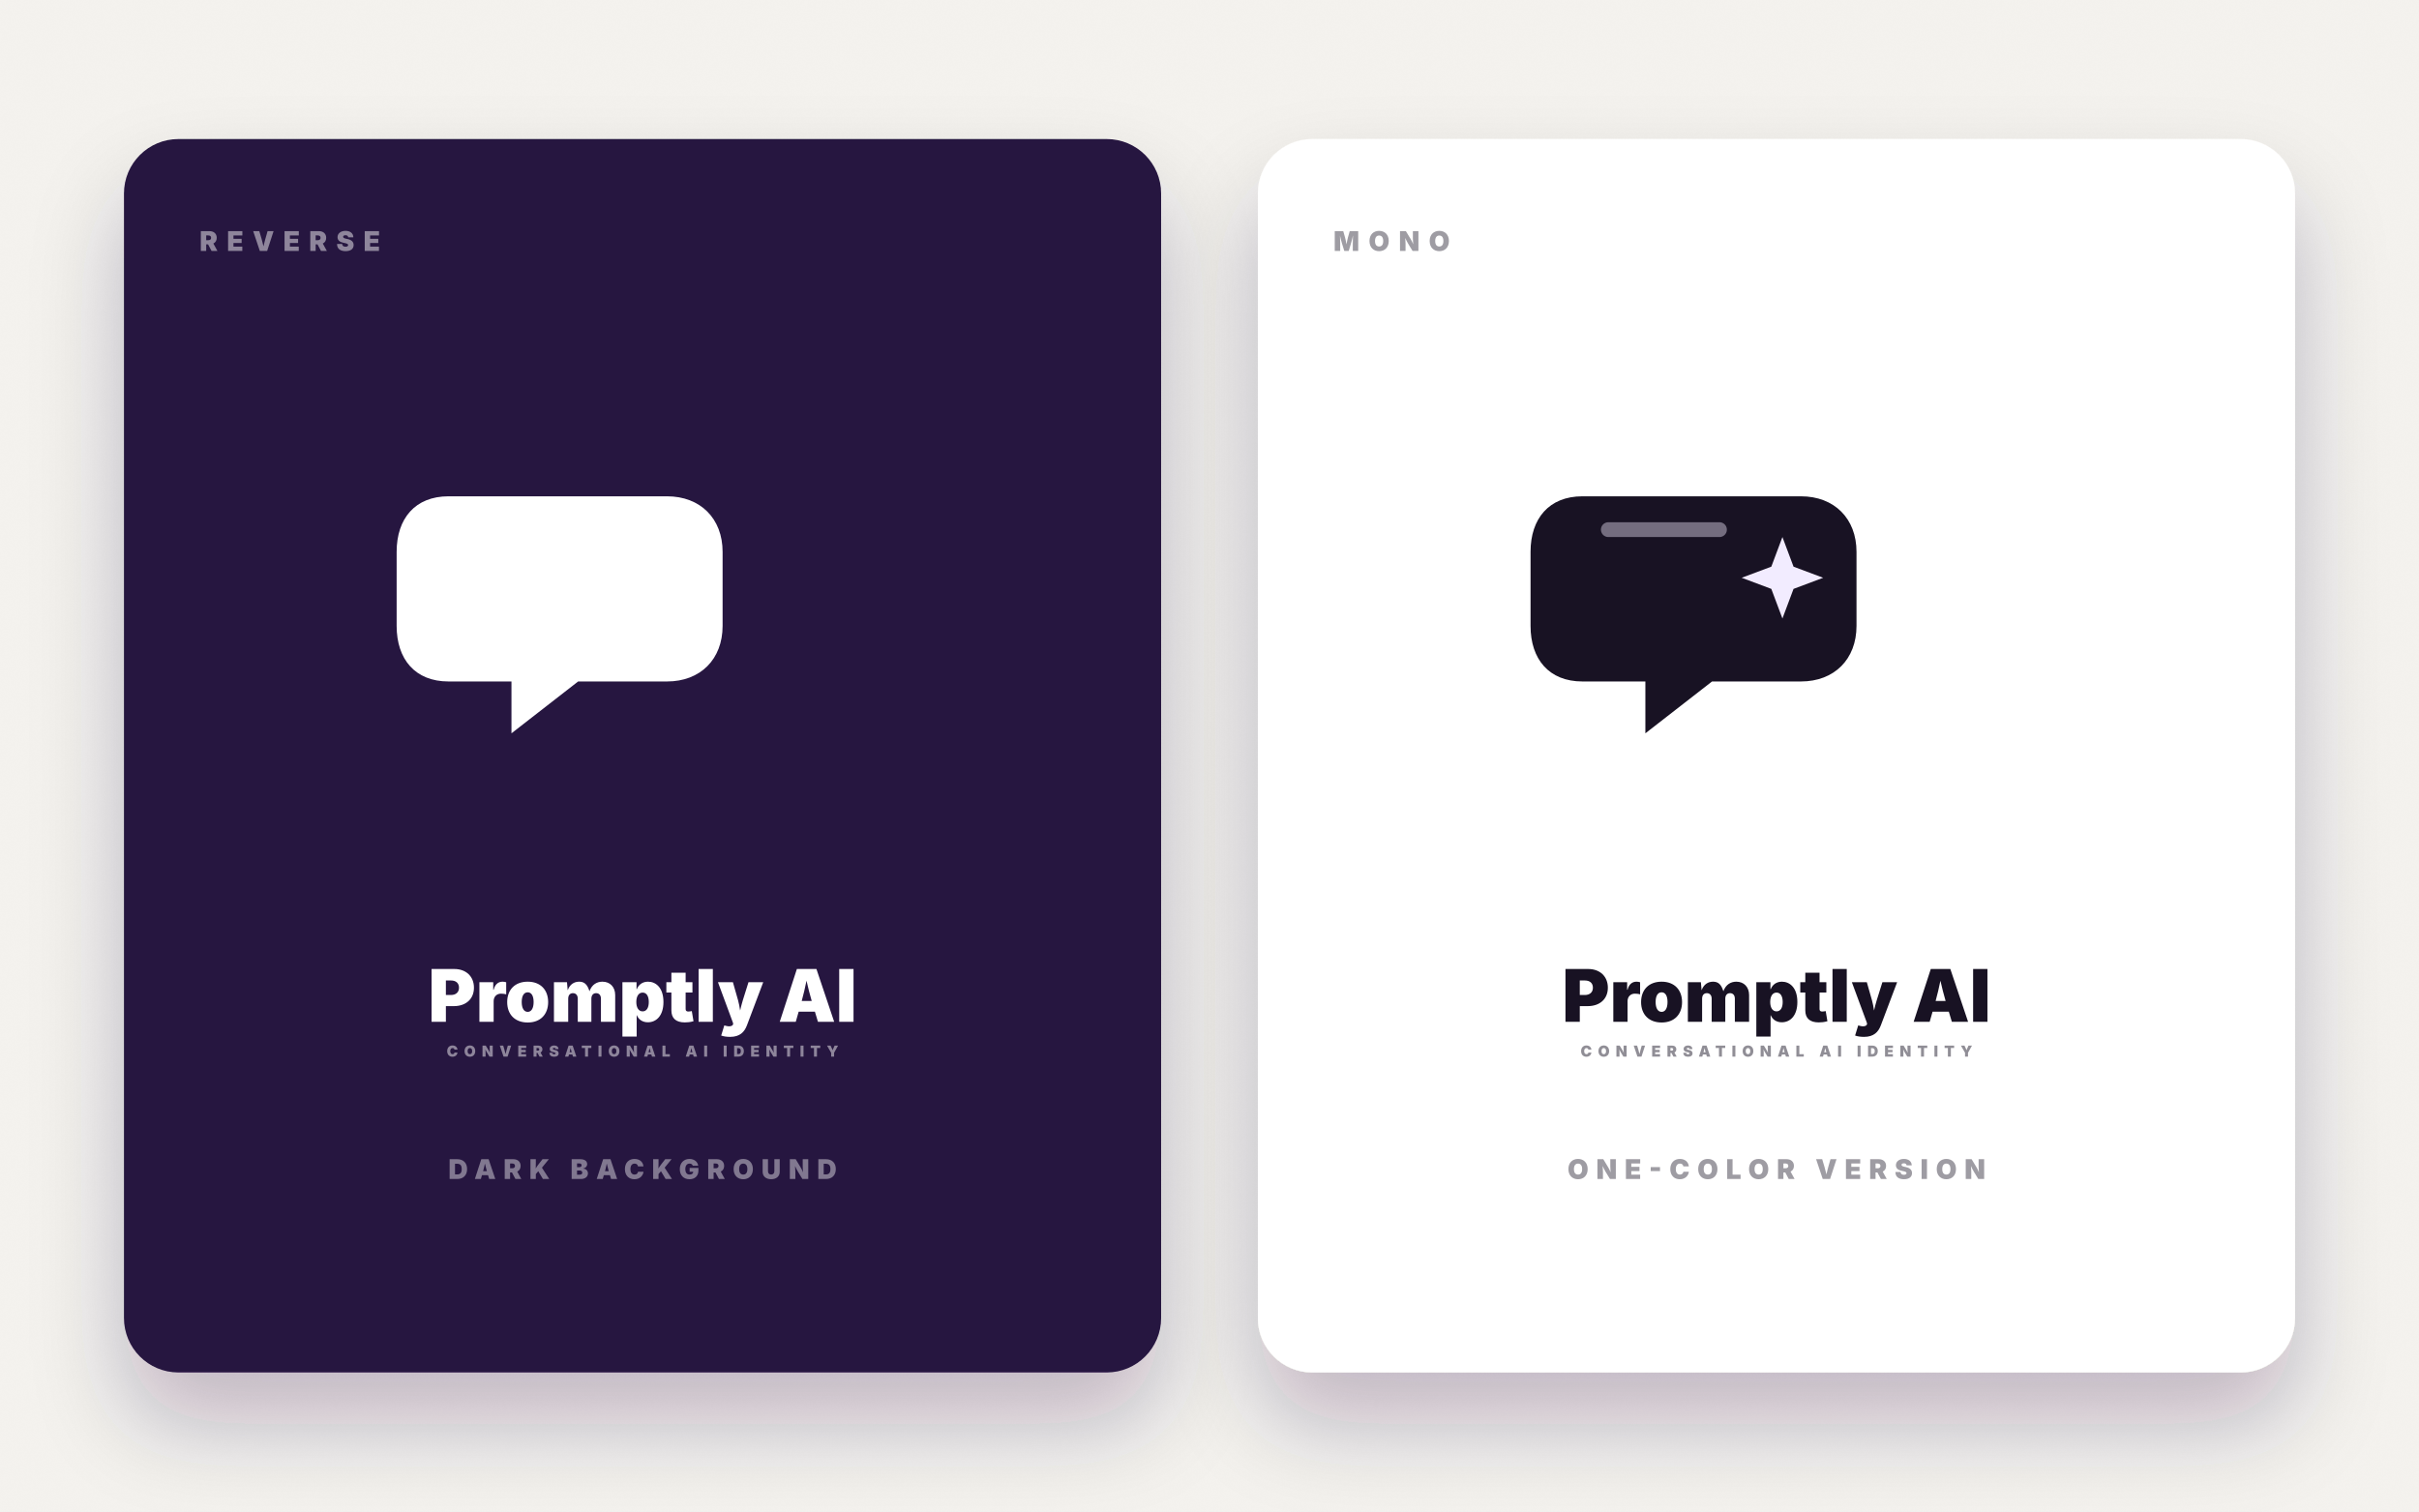
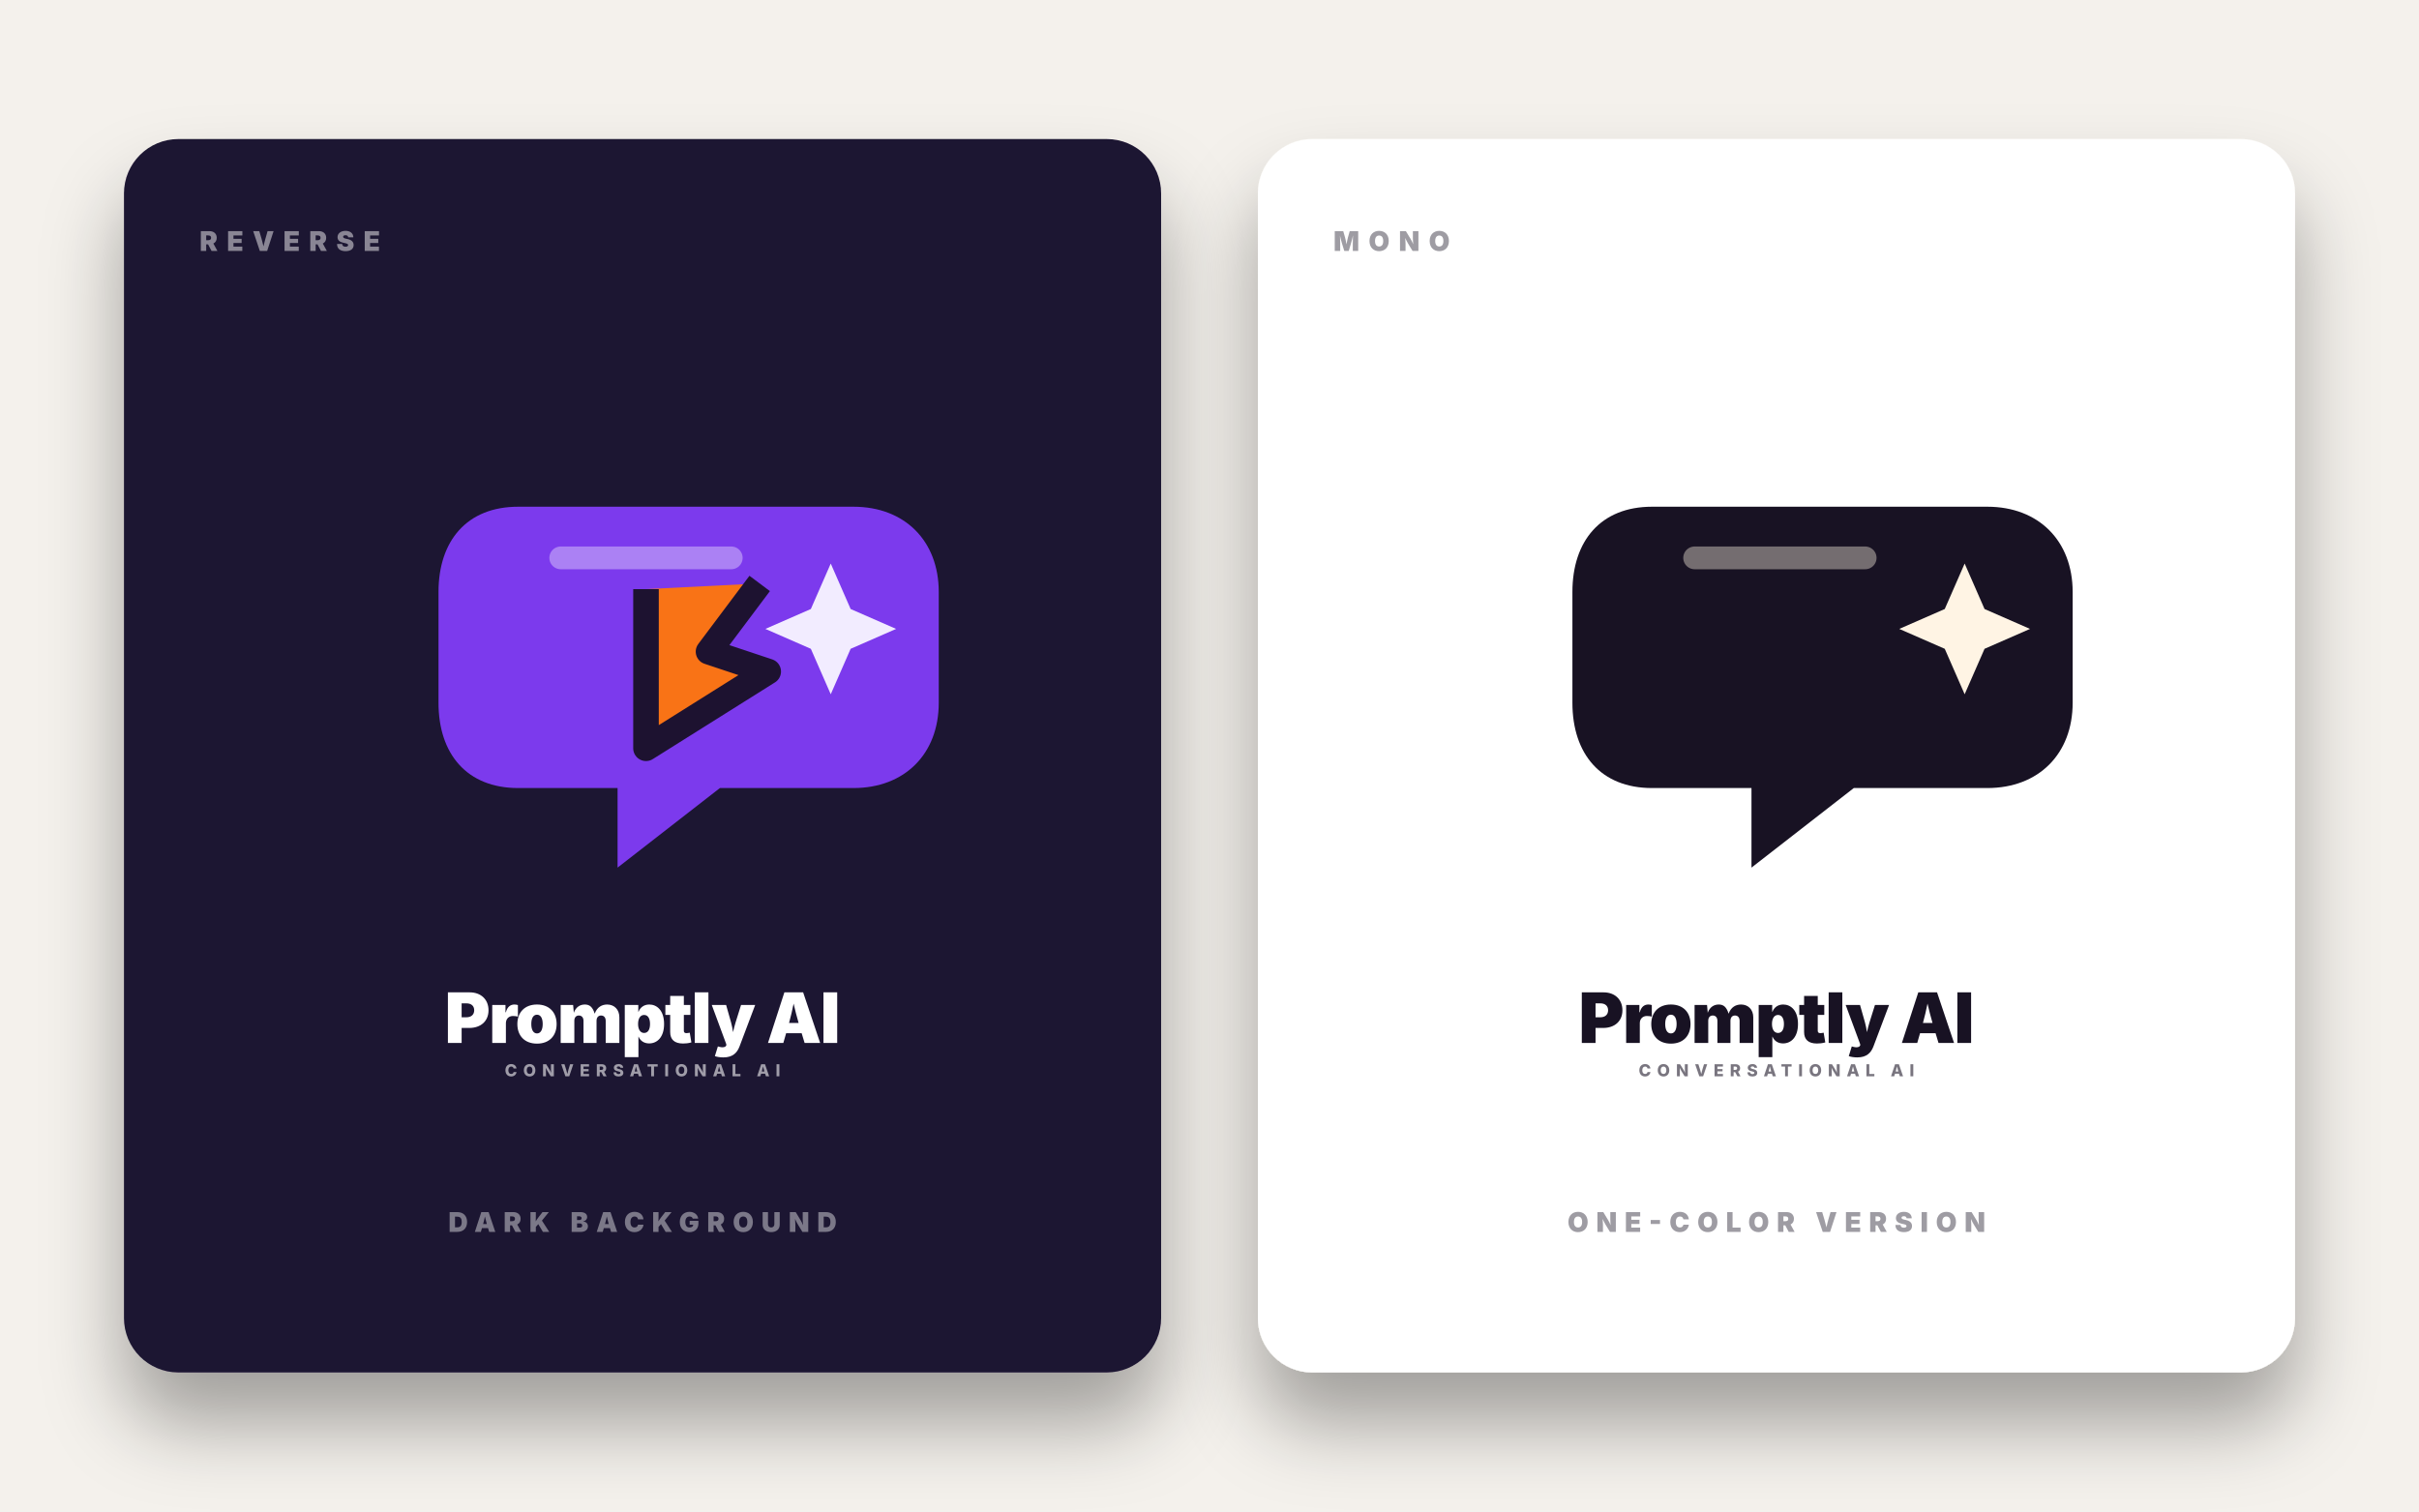
- <svg xmlns="http://www.w3.org/2000/svg" width="1600" height="1000" viewBox="0 0 1600 1000" role="img">
+ <svg xmlns="http://www.w3.org/2000/svg" width="1600" height="1000" viewBox="0 0 1600 1000" fill="none">
  <defs>
-     <filter id="ambientShadow" x="-20%" y="-20%" width="140%" height="150%">
-       <feDropShadow dx="0" dy="34" stdDeviation="30" flood-color="#25143F" flood-opacity=".24" />
+     <linearGradient id="bg" x1="0" y1="0" x2="1600" y2="1000" gradientUnits="userSpaceOnUse">
+       <stop stop-color="#1D1230" />
+       <stop offset=".58" stop-color="#181223" />
+       <stop offset="1" stop-color="#1D1230" />
+     </linearGradient>
+     <linearGradient id="paper" x1="0" y1="0" x2="1" y2="1">
+       <stop stop-color="#fffaf0" />
+       <stop offset="1" stop-color="#F2ECFF" />
+     </linearGradient>
+     <linearGradient id="accent" x1="0" y1="0" x2="1" y2="1">
+       <stop stop-color="#7C3AED" />
+       <stop offset="1" stop-color="#F97316" />
+     </linearGradient>
+     <filter id="shadow" x="-20%" y="-20%" width="140%" height="150%" color-interpolation-filters="sRGB">
+       <feDropShadow dx="0" dy="34" stdDeviation="26" flood-color="#000000" flood-opacity=".34" />
    </filter>
-     <filter id="contactShadow" x="-20%" y="-20%" width="140%" height="150%">
-       <feDropShadow dx="0" dy="14" stdDeviation="11" flood-color="#000000" flood-opacity=".22" />
+     <filter id="soft" x="-20%" y="-20%" width="140%" height="150%" color-interpolation-filters="sRGB">
+       <feDropShadow dx="0" dy="18" stdDeviation="18" flood-color="#000000" flood-opacity=".20" />
    </filter>
-     <filter id="pressedInk" x="-20%" y="-20%" width="140%" height="140%">
-       <feDropShadow dx="0" dy="1.4" stdDeviation=".6" flood-color="#ffffff" flood-opacity=".45" />
-       <feDropShadow dx="0" dy="2.2" stdDeviation="1.8" flood-color="#000000" flood-opacity=".16" />
-     </filter>
-     <filter id="neonGlow" x="-60%" y="-60%" width="220%" height="220%">
-       <feDropShadow dx="0" dy="0" stdDeviation="5" flood-color="#F97316" flood-opacity=".45" />
-       <feDropShadow dx="0" dy="0" stdDeviation="16" flood-color="#7C3AED" flood-opacity=".28" />
-     </filter>
-     <filter id="paperNoise" x="0" y="0" width="100%" height="100%">
-       <feTurbulence type="fractalNoise" baseFrequency=".92" numOctaves="2" stitchTiles="stitch" />
+     <filter id="texture" x="0" y="0" width="100%" height="100%">
+       <feTurbulence type="fractalNoise" baseFrequency=".8" numOctaves="2" stitchTiles="stitch" />
      <feColorMatrix type="saturate" values="0" />
      <feComponentTransfer>
        <feFuncA type="table" tableValues="0 .045" />
      </feComponentTransfer>
    </filter>
-     <linearGradient id="studioBg" x1="0" y1="0" x2="1" y2="1">
-       <stop offset="0" stop-color="#F2ECFF" />
-       <stop offset=".52" stop-color="#ffffff" />
-       <stop offset="1" stop-color="#F97316" stop-opacity=".52" />
-     </linearGradient>
-     <linearGradient id="darkPanel" x1="0" y1="0" x2="1" y2="1">
-       <stop offset="0" stop-color="#25143F" />
-       <stop offset=".65" stop-color="#181223" />
-       <stop offset="1" stop-color="#7C3AED" />
-     </linearGradient>
-     <linearGradient id="cardSheen" x1="0" y1="0" x2="1" y2="1">
-       <stop offset="0" stop-color="#ffffff" stop-opacity=".96" />
-       <stop offset=".48" stop-color="#F2ECFF" stop-opacity=".92" />
-       <stop offset=".51" stop-color="#ffffff" stop-opacity=".45" />
-       <stop offset="1" stop-color="#ffffff" stop-opacity=".86" />
-     </linearGradient>
-     <linearGradient id="glass" x1="0" y1="0" x2="1" y2="1">
-       <stop offset="0" stop-color="#ffffff" stop-opacity=".78" />
-       <stop offset=".35" stop-color="#F2ECFF" stop-opacity=".22" />
-       <stop offset="1" stop-color="#ffffff" stop-opacity=".06" />
-     </linearGradient>
  </defs>
-   <rect width="1600" height="1000" fill="#f4f2ee" />
-   <rect width="1600" height="1000" fill="#ffffff" filter="url(#paperNoise)" opacity=".38" />
-   <rect x="82" y="92" width="686" height="816" rx="36" fill="#25143F" filter="url(#ambientShadow)" />
-   <rect x="832" y="92" width="686" height="816" rx="36" fill="#ffffff" filter="url(#ambientShadow)" />
+   <rect width="1600" height="1000" fill="#F4F1EC" />
+   <rect x="82" y="92" width="686" height="816" rx="36" fill="#1D1230" filter="url(#shadow)" />
+   <rect x="832" y="92" width="686" height="816" rx="36" fill="#ffffff" filter="url(#shadow)" />
  <text x="132" y="166" font-family="Inter, Arial, sans-serif" font-size="18" font-weight="950" letter-spacing="6" fill="#ffffff" opacity=".48">REVERSE</text>
-   <g transform="translate(255 272) scale(2.45)">
-     <g>
-       <path d="M17 23h59c9 0 15 6 15 15v20c0 9-6 15-15 15H52L34 87V73H17C8 73 3 67 3 58V38c0-9 5-15 14-15Z" fill="#ffffff" />
-       <path d="M39 38v28l21-13-10-3 9-12" fill="#ffffff" stroke="#ffffff" stroke-width="4.5" stroke-linejoin="round" />
-       <path d="M71 34l3 8 8 3-8 3-3 8-3-8-8-3 8-3Z" fill="#ffffff" />
-       <path d="M24 32h30" stroke="#ffffff" stroke-width="4" stroke-linecap="round" opacity=".42" />
-     </g>
+   <g transform="translate(275 245) scale(1.88)">
+     <path d="M36 48h118c18 0 30 12 30 30v39c0 18-12 30-30 30h-47l-36 28v-28H36c-18 0-28-12-28-30V78c0-18 10-30 28-30Z" fill="#7C3AED" />
+     <path d="M81 77v56l43-27-21-7 18-24" fill="#F97316" stroke="#1D1230" stroke-width="9" stroke-linejoin="round" />
+     <path d="M146 68l7 16 16 7-16 7-7 16-7-16-16-7 16-7Z" fill="#F2ECFF" />
+     <path d="M51 66h60" stroke="#F2ECFF" stroke-width="8" stroke-linecap="round" opacity=".4" />
  </g>
-   <text x="425" y="676" text-anchor="middle" font-family="Inter, Arial, sans-serif" font-size="48" font-weight="950" fill="#ffffff">Promptly AI</text>
-   <text x="425" y="699.04" text-anchor="middle" font-family="Inter, Arial, sans-serif" font-size="10" font-weight="850" letter-spacing="4" fill="#ffffff" opacity=".48">CONVERSATIONAL AI IDENTITY</text>
-   <text x="425" y="780" text-anchor="middle" font-family="Inter, Arial, sans-serif" font-size="18" font-weight="850" letter-spacing="5" fill="#ffffff" opacity=".42">DARK BACKGROUND</text>
+   <text x="425" y="690" text-anchor="middle" fill="#ffffff" font-family="Inter, Montserrat, Arial, sans-serif" font-size="46" font-weight="860" letter-spacing="-1">Promptly AI</text>
+   <text x="425" y="712.08" text-anchor="middle" fill="#ffffff" opacity=".58" font-family="Inter, Montserrat, Arial, sans-serif" font-size="11" font-weight="820" letter-spacing="4">CONVERSATIONAL AI</text>
+   <text x="425" y="815" text-anchor="middle" font-family="Inter, Arial, sans-serif" font-size="18" font-weight="850" letter-spacing="5" fill="#ffffff" opacity=".42">DARK BACKGROUND</text>
  <text x="882" y="166" font-family="Inter, Arial, sans-serif" font-size="18" font-weight="950" letter-spacing="6" fill="#181223" opacity=".42">MONO</text>
-   <g transform="translate(1005 272) scale(2.45)">
-     <g>
-       <path d="M17 23h59c9 0 15 6 15 15v20c0 9-6 15-15 15H52L34 87V73H17C8 73 3 67 3 58V38c0-9 5-15 14-15Z" fill="#181223" />
-       <path d="M39 38v28l21-13-10-3 9-12" fill="#181223" stroke="#181223" stroke-width="4.5" stroke-linejoin="round" />
-       <path d="M71 34l3 8 8 3-8 3-3 8-3-8-8-3 8-3Z" fill="#F2ECFF" />
-       <path d="M24 32h30" stroke="#F2ECFF" stroke-width="4" stroke-linecap="round" opacity=".42" />
-     </g>
+   <g transform="translate(1025 245) scale(1.88)">
+     <path d="M36 48h118c18 0 30 12 30 30v39c0 18-12 30-30 30h-47l-36 28v-28H36c-18 0-28-12-28-30V78c0-18 10-30 28-30Z" fill="#181223" />
+     <path d="M81 77v56l43-27-21-7 18-24" fill="#181223" stroke="#181223" stroke-width="9" stroke-linejoin="round" />
+     <path d="M146 68l7 16 16 7-16 7-7 16-7-16-16-7 16-7Z" fill="#FFF4E4" />
+     <path d="M51 66h60" stroke="#FFF4E4" stroke-width="8" stroke-linecap="round" opacity=".4" />
  </g>
-   <text x="1175" y="676" text-anchor="middle" font-family="Inter, Arial, sans-serif" font-size="48" font-weight="950" fill="#181223">Promptly AI</text>
-   <text x="1175" y="699.04" text-anchor="middle" font-family="Inter, Arial, sans-serif" font-size="10" font-weight="850" letter-spacing="4" fill="#181223" opacity=".48">CONVERSATIONAL AI IDENTITY</text>
-   <text x="1175" y="780" text-anchor="middle" font-family="Inter, Arial, sans-serif" font-size="18" font-weight="850" letter-spacing="5" fill="#181223" opacity=".42">ONE-COLOR VERSION</text>
+   <text x="1175" y="690" text-anchor="middle" fill="#181223" font-family="Inter, Montserrat, Arial, sans-serif" font-size="46" font-weight="860" letter-spacing="-1">Promptly AI</text>
+   <text x="1175" y="712.08" text-anchor="middle" fill="#181223" opacity=".58" font-family="Inter, Montserrat, Arial, sans-serif" font-size="11" font-weight="820" letter-spacing="4">CONVERSATIONAL AI</text>
+   <text x="1175" y="815" text-anchor="middle" font-family="Inter, Arial, sans-serif" font-size="18" font-weight="850" letter-spacing="5" fill="#181223" opacity=".42">ONE-COLOR VERSION</text>
</svg>
